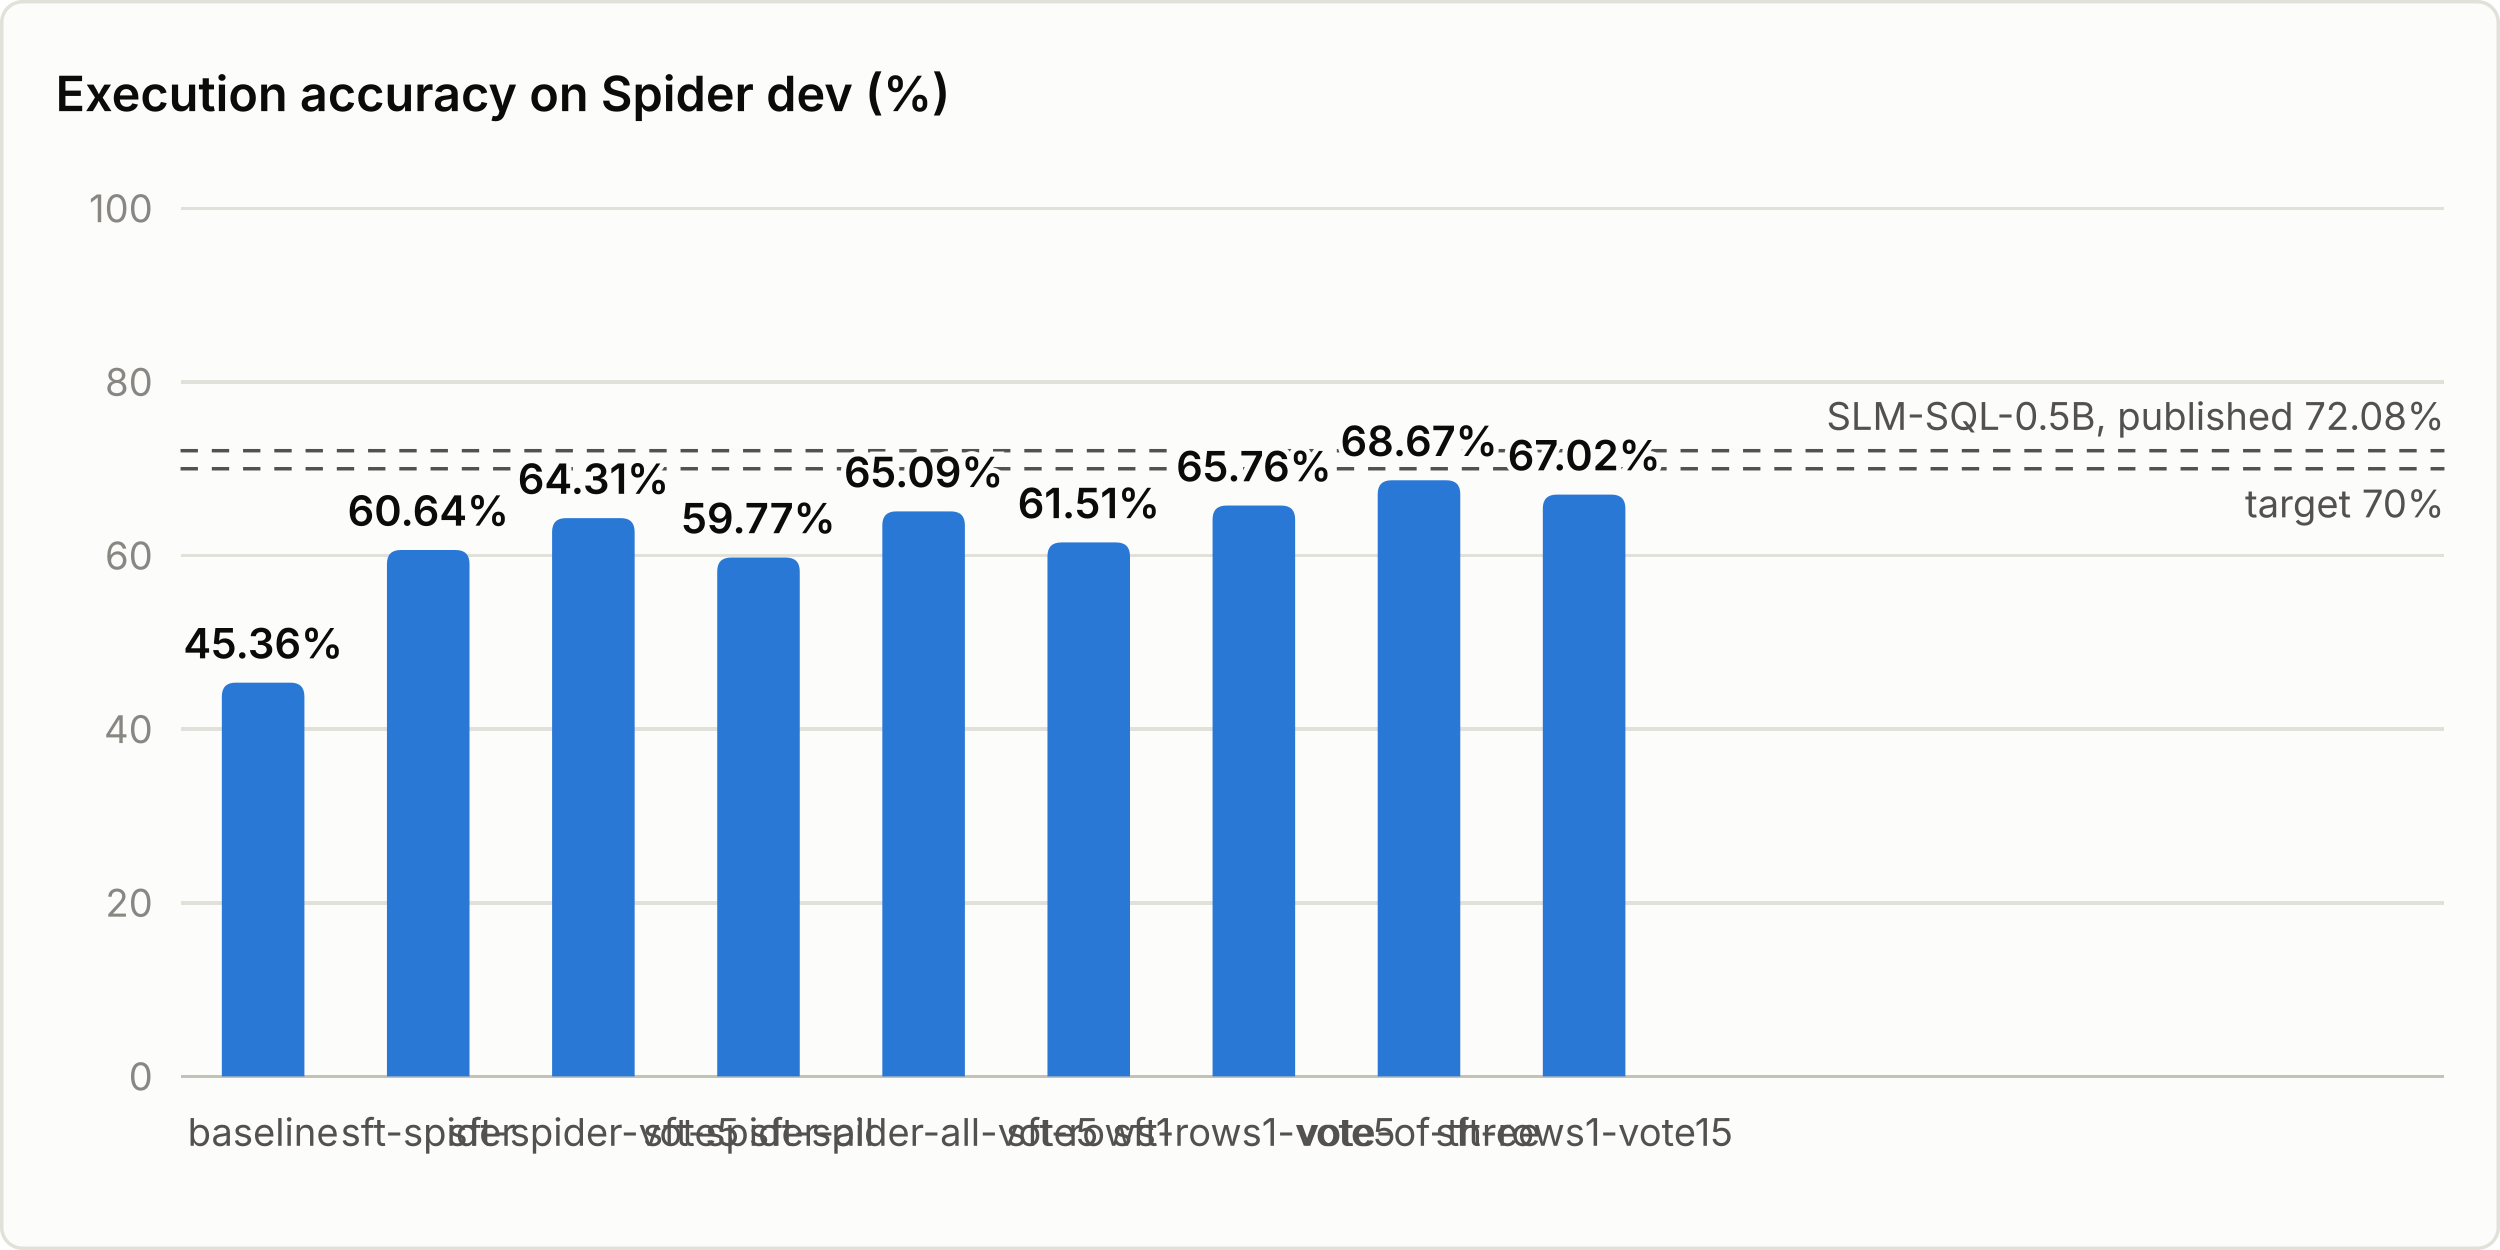
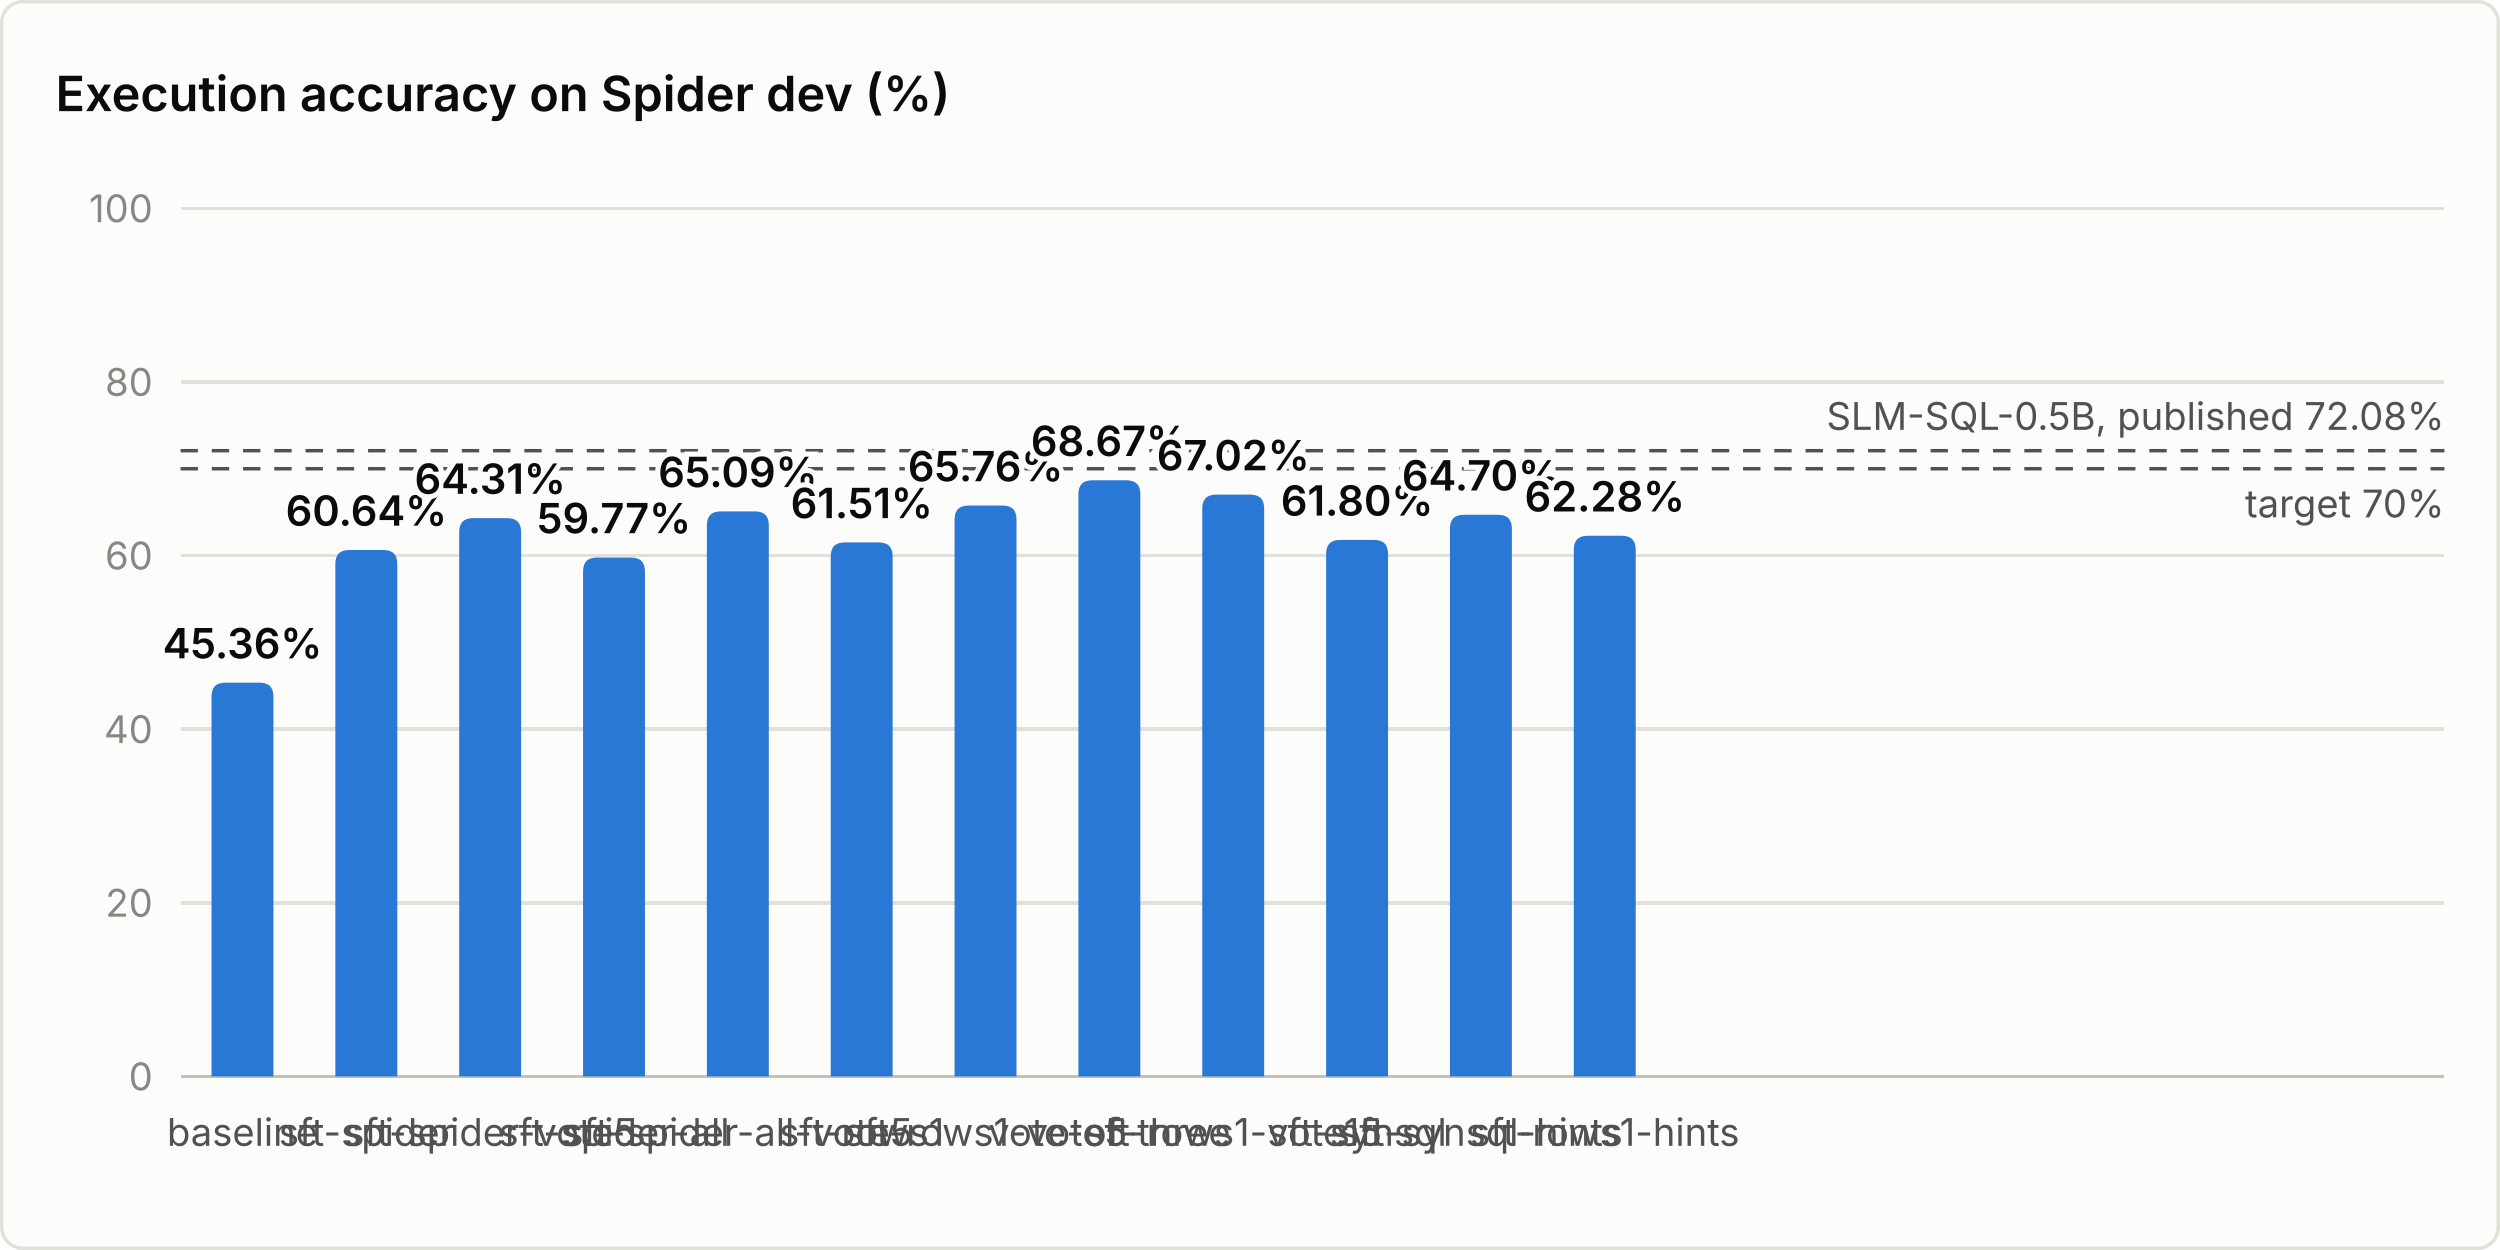
<svg xmlns="http://www.w3.org/2000/svg" width="720" height="360" viewBox="0 0 720 360" role="img" aria-labelledby="chart-title chart-desc" font-family="system-ui, -apple-system, 'Segoe UI', sans-serif">
  <rect x="0.5" y="0.5" width="719" height="359" rx="6" fill="#fcfcfb" stroke="#e1e0d9" />
  <text x="16" y="32" font-size="14" font-weight="600" fill="#0b0b0b">Execution accuracy on Spider dev (%)</text>
  <g font-size="11" fill="#898781" text-anchor="end" shape-rendering="crispEdges">
    <line x1="52" y1="310.00" x2="704" y2="310.00" stroke="#c3c2b7" />
    <text x="44" y="314.00">0</text>
    <line x1="52" y1="260.00" x2="704" y2="260.00" stroke="#e1e0d9" />
    <text x="44" y="264.00">20</text>
    <line x1="52" y1="210.00" x2="704" y2="210.00" stroke="#e1e0d9" />
    <text x="44" y="214.00">40</text>
    <line x1="52" y1="160.00" x2="704" y2="160.00" stroke="#e1e0d9" />
    <text x="44" y="164.00">60</text>
    <line x1="52" y1="110.00" x2="704" y2="110.00" stroke="#e1e0d9" />
    <text x="44" y="114.00">80</text>
    <line x1="52" y1="60.00" x2="704" y2="60.00" stroke="#e1e0d9" />
    <text x="44" y="64.00">100</text>
  </g>
  <g fill="#2a78d6">
-     <path d="M63.89 310 V200.60 Q63.89 196.60 67.89 196.60 H83.67 Q87.67 196.60 87.67 200.60 V310 Z" />
-     <path d="M111.44 310 V162.40 Q111.44 158.40 115.44 158.40 H131.22 Q135.22 158.40 135.22 162.40 V310 Z" />
-     <path d="M159.00 310 V153.22 Q159.00 149.22 163.00 149.22 H178.78 Q182.78 149.22 182.78 153.22 V310 Z" />
-     <path d="M206.56 310 V164.57 Q206.56 160.57 210.56 160.57 H226.33 Q230.33 160.57 230.33 164.57 V310 Z" />
-     <path d="M254.11 310 V151.28 Q254.11 147.28 258.11 147.28 H273.89 Q277.89 147.28 277.89 151.28 V310 Z" />
-     <path d="M301.67 310 V160.22 Q301.67 156.22 305.67 156.22 H321.44 Q325.44 156.22 325.44 160.22 V310 Z" />
-     <path d="M349.22 310 V149.60 Q349.22 145.60 353.22 145.60 H369.00 Q373.00 145.60 373.00 149.60 V310 Z" />
-     <path d="M396.78 310 V142.32 Q396.78 138.32 400.78 138.32 H416.56 Q420.56 138.32 420.56 142.32 V310 Z" />
-     <path d="M444.33 310 V146.45 Q444.33 142.45 448.33 142.45 H464.11 Q468.11 142.45 468.11 146.45 V310 Z" />
+     <path d="M60.92 310 V200.60 Q60.92 196.60 64.92 196.60 H74.75 Q78.75 196.60 78.75 200.60 V310 Z" />
+     <path d="M96.58 310 V162.40 Q96.58 158.40 100.58 158.40 H110.42 Q114.42 158.40 114.42 162.40 V310 Z" />
+     <path d="M132.25 310 V153.22 Q132.25 149.22 136.25 149.22 H146.08 Q150.08 149.22 150.08 153.22 V310 Z" />
+     <path d="M167.92 310 V164.57 Q167.92 160.57 171.92 160.57 H181.75 Q185.75 160.57 185.75 164.57 V310 Z" />
+     <path d="M203.58 310 V151.28 Q203.58 147.28 207.58 147.28 H217.42 Q221.42 147.28 221.42 151.28 V310 Z" />
+     <path d="M239.25 310 V160.22 Q239.25 156.22 243.25 156.22 H253.08 Q257.08 156.22 257.08 160.22 V310 Z" />
+     <path d="M274.92 310 V149.60 Q274.92 145.60 278.92 145.60 H288.75 Q292.75 145.60 292.75 149.60 V310 Z" />
+     <path d="M310.58 310 V142.32 Q310.58 138.32 314.58 138.32 H324.42 Q328.42 138.32 328.42 142.32 V310 Z" />
+     <path d="M346.25 310 V146.45 Q346.25 142.45 350.25 142.45 H360.08 Q364.08 142.45 364.08 146.45 V310 Z" />
+     <path d="M381.92 310 V159.50 Q381.92 155.50 385.92 155.50 H395.75 Q399.75 155.50 399.75 159.50 V310 Z" />
+     <path d="M417.58 310 V152.25 Q417.58 148.25 421.58 148.25 H431.42 Q435.42 148.25 435.42 152.25 V310 Z" />
+     <path d="M453.25 310 V158.30 Q453.25 154.30 457.25 154.30 H467.08 Q471.08 154.30 471.08 158.30 V310 Z" />
  </g>
  <g stroke="#52514e" stroke-dasharray="5 4">
    <line x1="52" y1="135.00" x2="704" y2="135.00" />
    <line x1="52" y1="129.80" x2="704" y2="129.80" />
  </g>
  <g font-size="11" fill="#52514e" text-anchor="end" stroke="#fcfcfb" stroke-width="3" paint-order="stroke">
    <text x="704" y="149.00">target 70%</text>
    <text x="704" y="123.80">SLM-SQL-0.5B, published 72.08%</text>
  </g>
  <g font-size="12" font-weight="600" fill="#0b0b0b" text-anchor="middle" stroke="#fcfcfb" stroke-width="3" paint-order="stroke">
-     <text x="75.78" y="189.60">45.36%</text>
-     <text x="123.33" y="151.40">60.64%</text>
-     <text x="170.89" y="142.22">64.31%</text>
-     <text x="218.44" y="153.57">59.77%</text>
-     <text x="266.00" y="140.28">65.09%</text>
-     <text x="313.56" y="149.22">61.51%</text>
-     <text x="361.11" y="138.60">65.76%</text>
-     <text x="408.67" y="131.32">68.67%</text>
-     <text x="456.22" y="135.45">67.02%</text>
+     <text x="69.83" y="189.60">45.36%</text>
+     <text x="105.50" y="151.40">60.64%</text>
+     <text x="141.17" y="142.22">64.31%</text>
+     <text x="176.83" y="153.57">59.77%</text>
+     <text x="212.50" y="140.28">65.09%</text>
+     <text x="248.17" y="149.22">61.51%</text>
+     <text x="283.83" y="138.60">65.76%</text>
+     <text x="319.50" y="131.32">68.67%</text>
+     <text x="355.17" y="135.45">67.02%</text>
+     <text x="390.83" y="148.50">61.80%</text>
+     <text x="426.50" y="141.25">64.70%</text>
+     <text x="462.17" y="147.30">62.28%</text>
  </g>
  <g font-size="11" fill="#52514e" text-anchor="middle">
-     <text x="75.78" y="330">baseline</text>
-     <text x="123.33" y="330">sft-spider</text>
-     <text x="170.89" y="330">sft-spider-vote5</text>
-     <text x="218.44" y="330">sft-spider-all</text>
-     <text x="266.00" y="330">sft-spider-all-vote5</text>
-     <text x="313.56" y="330">sft-rows1</text>
-     <text x="361.11" y="330">sft-rows1-vote5</text>
-     <text x="408.67" y="330">vote-of-three</text>
-     <text x="456.22" y="330">sft-rows1-vote15</text>
+     <text x="69.83" y="330">baseline</text>
+     <text x="105.50" y="330">sft-spider</text>
+     <text x="141.17" y="330">sft-spider-vote5</text>
+     <text x="176.83" y="330">sft-spider-all</text>
+     <text x="212.50" y="330">sft-spider-all-vote5</text>
+     <text x="248.17" y="330">sft-rows1</text>
+     <text x="283.83" y="330">sft-rows1-vote5</text>
+     <text x="319.50" y="330">vote-of-three</text>
+     <text x="355.17" y="330">sft-rows1-vote15</text>
+     <text x="390.83" y="330">sft-synsql</text>
+     <text x="426.50" y="330">sft-synsql-hints</text>
+     <text x="462.17" y="330">sft-rows1-hints</text>
  </g>
</svg>
